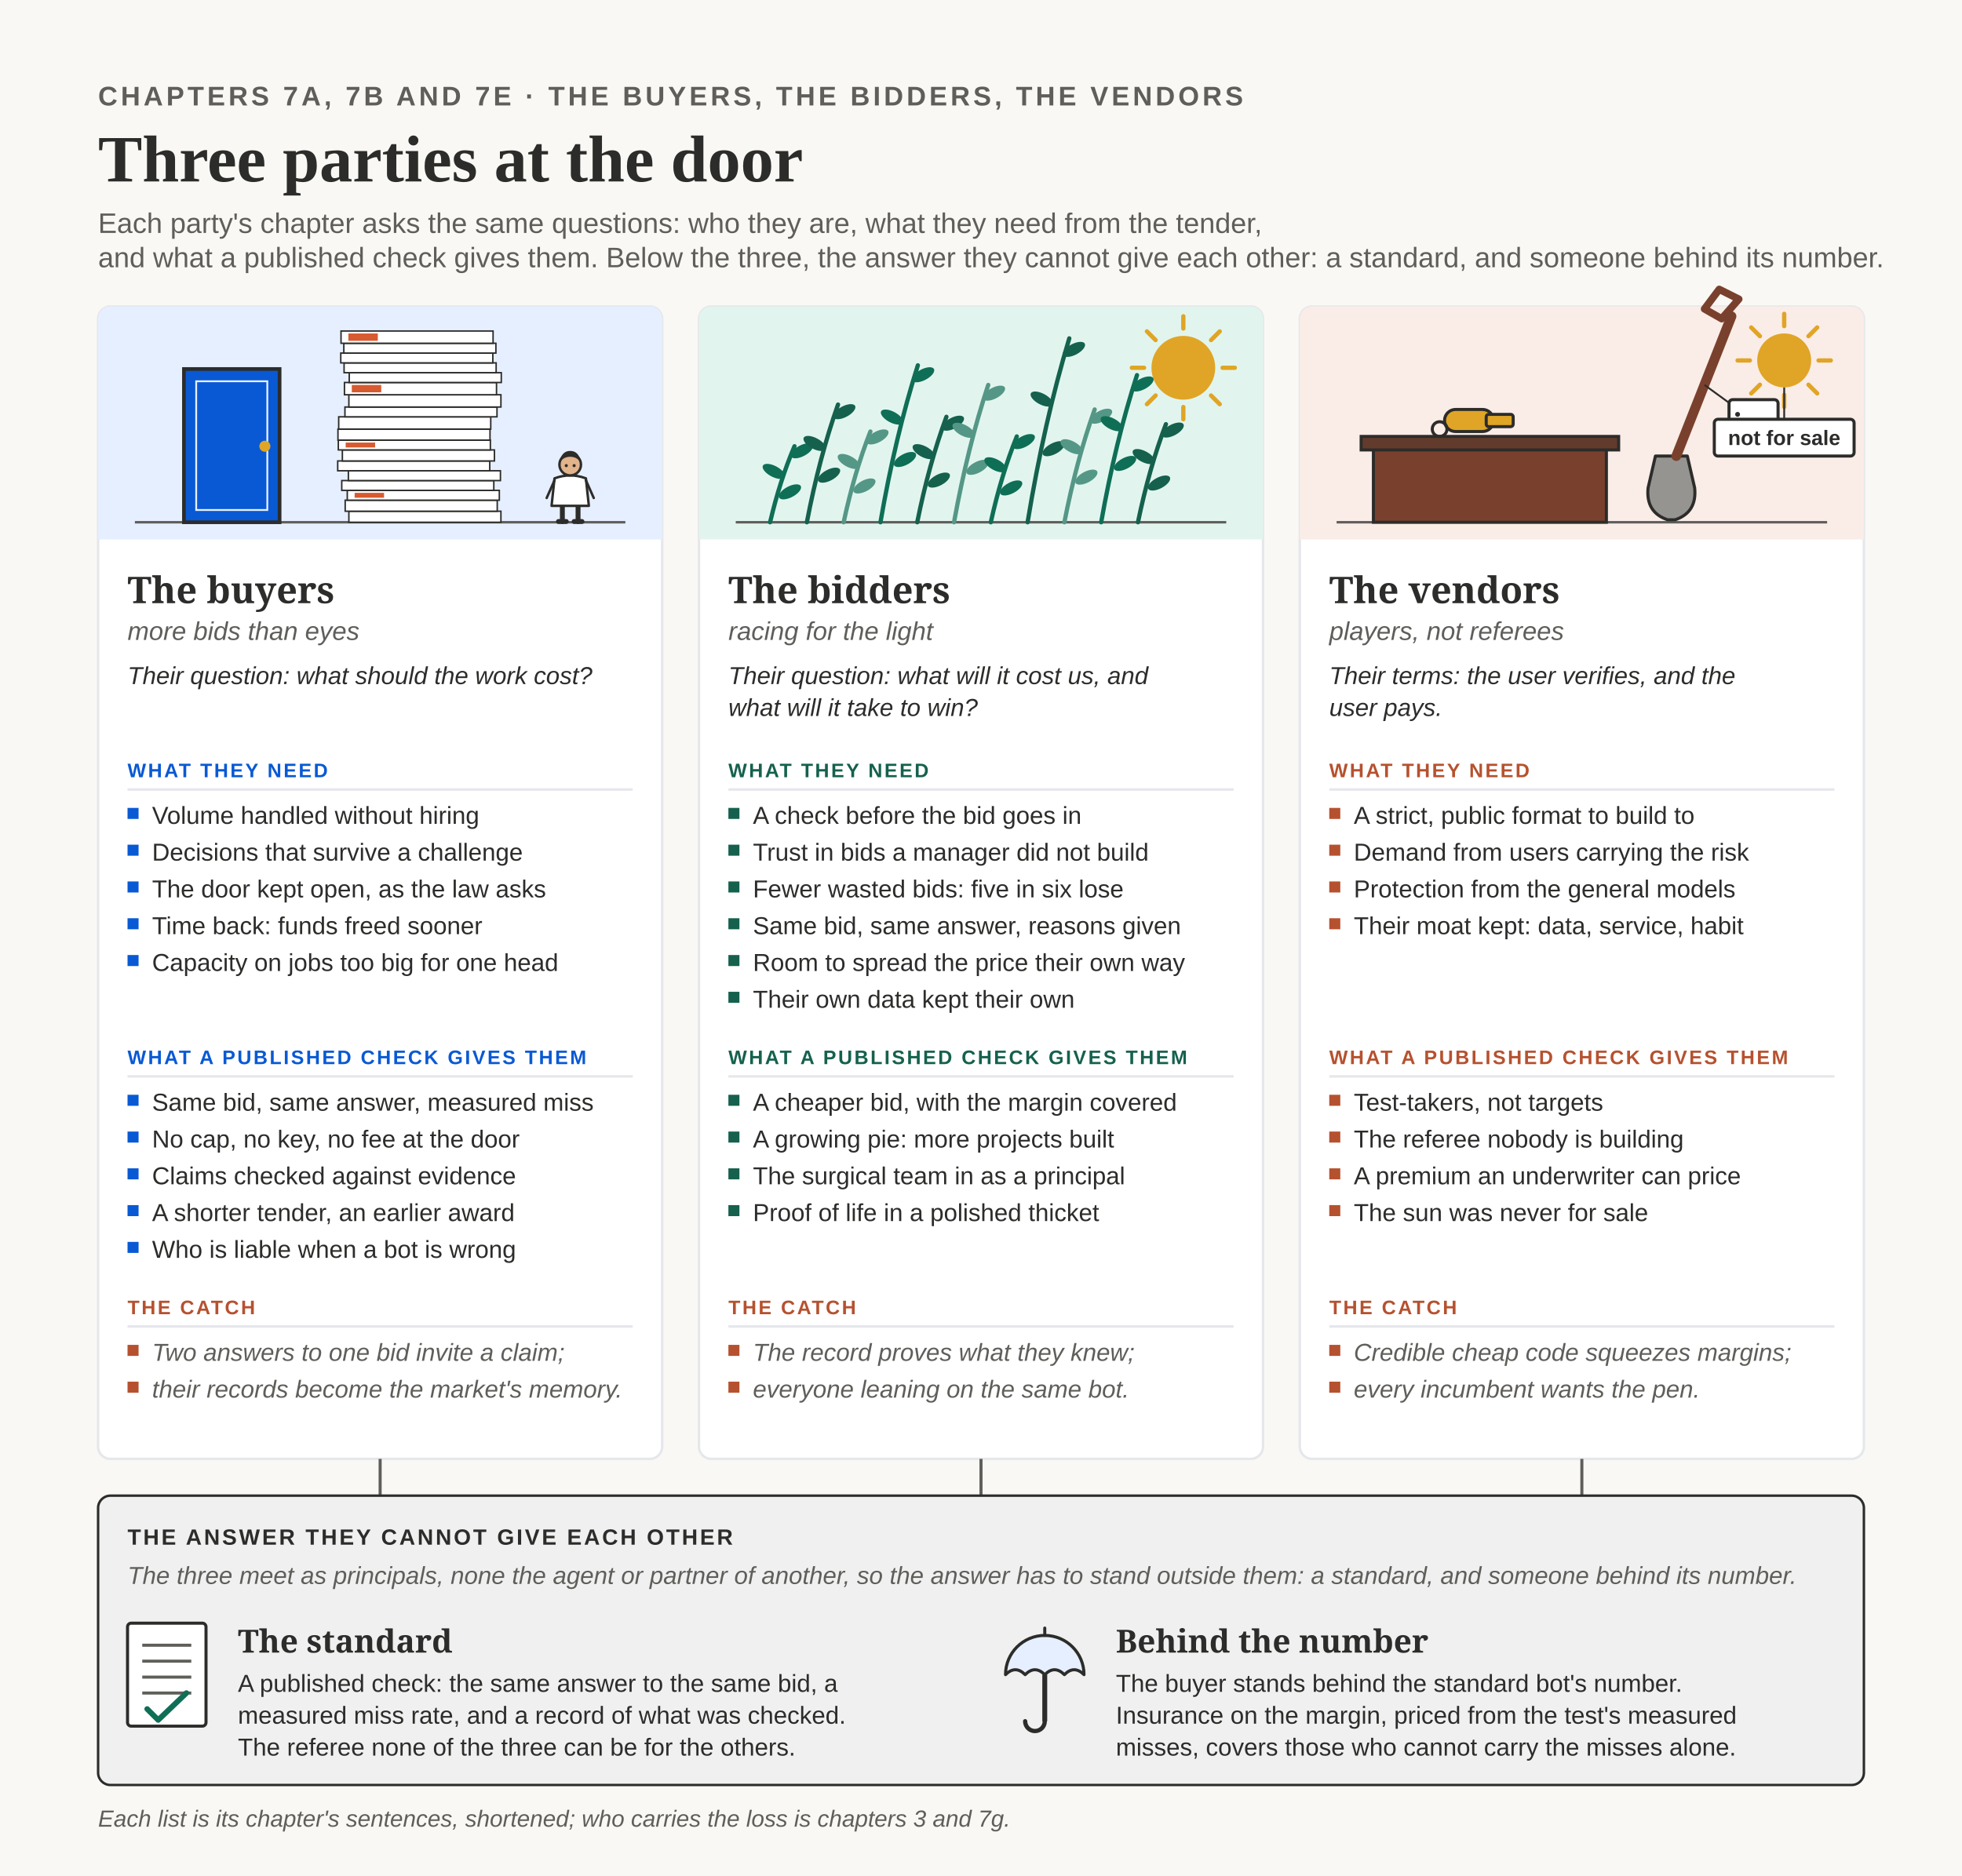
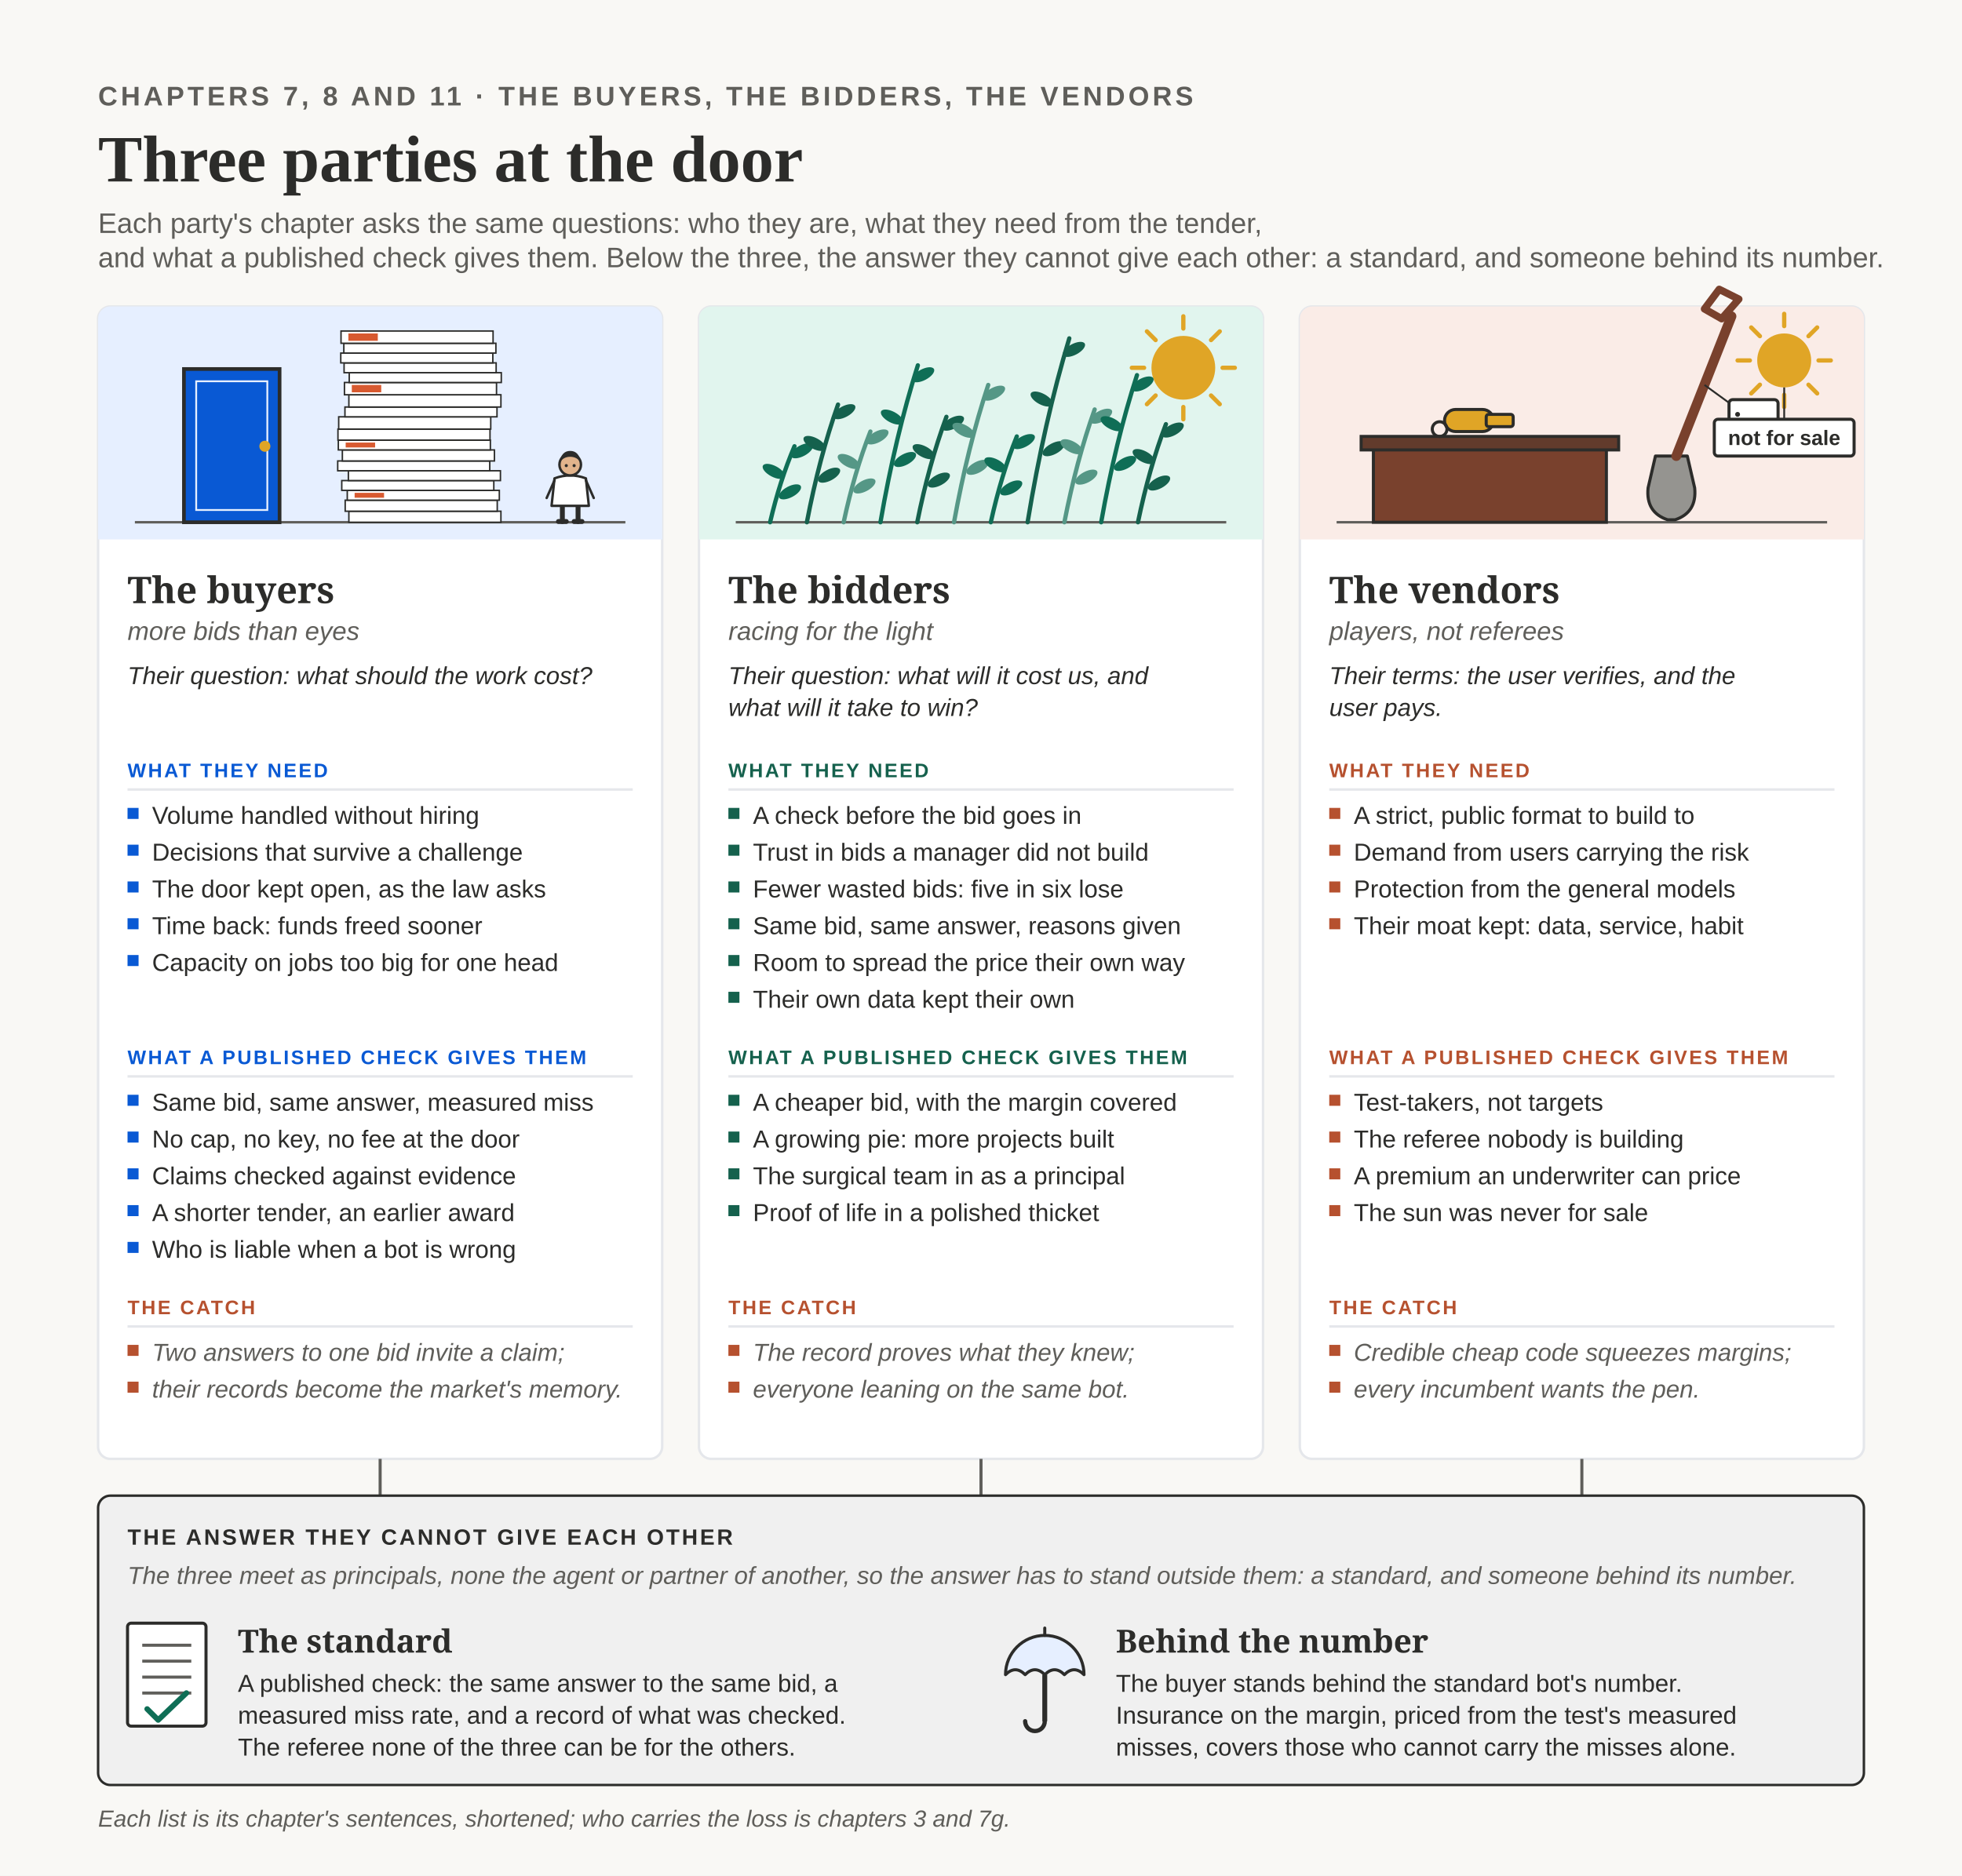
<svg xmlns="http://www.w3.org/2000/svg" viewBox="0 0 1600 1530" width="1600" height="1530">
  <style>
.eyebrow{font:600 22px "IBM Plex Sans",Arial,sans-serif;letter-spacing:.12em;fill:#5f5e5a}
.title{font:700 54px Georgia,"Times New Roman",serif;fill:#2c2c2a}
.dek{font:400 23px "IBM Plex Sans",Arial,sans-serif;fill:#5f5e5a}
.lab{font:700 30px Georgia,serif}
.sub{font:italic 400 21px "IBM Plex Sans",Arial,sans-serif}
.q{font:italic 400 20px "IBM Plex Sans",Arial,sans-serif}
.blab{font:600 16px "IBM Plex Sans",Arial,sans-serif;letter-spacing:.1em}
.item{font:400 20px "IBM Plex Sans",Arial,sans-serif}
.catch{font:italic 400 20px "IBM Plex Sans",Arial,sans-serif}
.tagtext{font:600 17px "IBM Plex Sans",Arial,sans-serif}
.foot{font:italic 400 19px "IBM Plex Sans",Arial,sans-serif}
.bhead{font:600 18px "IBM Plex Sans",Arial,sans-serif;letter-spacing:.1em}
.bsub{font:italic 400 20px "IBM Plex Sans",Arial,sans-serif}
.ans{font:700 26px Georgia,serif}
.anstext{font:400 20px "IBM Plex Sans",Arial,sans-serif}
</style>
  <rect width="1600" height="1530" fill="#f9f8f5" />
-   <text x="80" y="86" class="eyebrow" text-anchor="start">CHAPTERS 7A, 7B AND 7E · THE BUYERS, THE BIDDERS, THE VENDORS</text>
+   <text x="80" y="86" class="eyebrow" text-anchor="start">CHAPTERS 7, 8 AND 11 · THE BUYERS, THE BIDDERS, THE VENDORS</text>
  <text x="80" y="148" class="title" text-anchor="start">Three parties at the door</text>
  <text x="80" y="190" class="dek" text-anchor="start">Each party's chapter asks the same questions: who they are, what they need from the tender,</text>
  <text x="80" y="218" class="dek" text-anchor="start">and what a published check gives them. Below the three, the answer they cannot give each other: a standard, and someone behind its number.</text>
  <rect x="80" y="250" width="460" height="940" rx="10" fill="#ffffff" stroke="#e5e7eb" stroke-width="2" />
  <path d="M80,260 a10,10 0 0 1 10,-10 h440 a10,10 0 0 1 10,10 v180 h-460 z" fill="#e6efff" />
  <line x1="110" y1="426" x2="510" y2="426" stroke="#5f5e5a" stroke-width="2" />
  <rect x="150" y="301" width="78" height="125" fill="#0959d4" stroke="#2c2c2a" stroke-width="3" />
  <rect x="160" y="311" width="58" height="105" fill="none" stroke="#e6efff" stroke-width="1.5" />
  <circle cx="216" cy="364" r="4.5" fill="#e0a526" />
  <rect x="284.5" y="417" width="124" height="9" fill="#ffffff" stroke="#2c2c2a" stroke-width="1.2" />
  <rect x="281.5" y="408" width="124" height="9" fill="#ffffff" stroke="#2c2c2a" stroke-width="1.2" />
  <rect x="283.2" y="400" width="124" height="8" fill="#ffffff" stroke="#2c2c2a" stroke-width="1.2" />
  <rect x="289.2" y="402" width="24" height="4" fill="#d85a30" />
  <rect x="278.7" y="392" width="124" height="8" fill="#ffffff" stroke="#2c2c2a" stroke-width="1.2" />
  <rect x="284.1" y="384" width="124" height="8" fill="#ffffff" stroke="#2c2c2a" stroke-width="1.2" />
  <rect x="275.4" y="376" width="124" height="8" fill="#ffffff" stroke="#2c2c2a" stroke-width="1.2" />
  <rect x="279.2" y="367" width="124" height="9" fill="#ffffff" stroke="#2c2c2a" stroke-width="1.2" />
  <rect x="275.9" y="359" width="124" height="8" fill="#ffffff" stroke="#2c2c2a" stroke-width="1.2" />
  <rect x="281.9" y="361" width="24" height="4" fill="#d85a30" />
  <rect x="275.6" y="350" width="124" height="9" fill="#ffffff" stroke="#2c2c2a" stroke-width="1.2" />
  <rect x="276.2" y="340" width="124" height="10" fill="#ffffff" stroke="#2c2c2a" stroke-width="1.2" />
  <rect x="281.3" y="332" width="124" height="8" fill="#ffffff" stroke="#2c2c2a" stroke-width="1.2" />
  <rect x="284.5" y="322" width="124" height="10" fill="#ffffff" stroke="#2c2c2a" stroke-width="1.2" />
  <rect x="280.9" y="312" width="124" height="10" fill="#ffffff" stroke="#2c2c2a" stroke-width="1.2" />
  <rect x="286.9" y="314" width="24" height="6" fill="#d85a30" />
  <rect x="284.8" y="304" width="124" height="8" fill="#ffffff" stroke="#2c2c2a" stroke-width="1.2" />
  <rect x="280.6" y="296" width="124" height="8" fill="#ffffff" stroke="#2c2c2a" stroke-width="1.2" />
  <rect x="277.9" y="288" width="124" height="8" fill="#ffffff" stroke="#2c2c2a" stroke-width="1.2" />
  <rect x="280.4" y="280" width="124" height="8" fill="#ffffff" stroke="#2c2c2a" stroke-width="1.2" />
  <rect x="278.1" y="270" width="124" height="10" fill="#ffffff" stroke="#2c2c2a" stroke-width="1.2" />
  <rect x="284.1" y="272" width="24" height="6" fill="#d85a30" />
  <g transform="translate(465,379) scale(0.8)">
    <path d="M-8,40 v18 M8,40 v18" stroke="#2c2c2a" stroke-width="5" stroke-linecap="round" />
    <path d="M-12,58 h8 M4,58 h8" stroke="#2c2c2a" stroke-width="5" stroke-linecap="round" />
    <path d="M-16,14 q16,-6 32,0 l3,28 h-38 z" fill="#ffffff" stroke="#2c2c2a" stroke-width="2.5" stroke-linejoin="round" stroke-linecap="round" />
    <circle cx="0" cy="0" r="11" fill="#e2b48c" stroke="#2c2c2a" stroke-width="2.5" stroke-linejoin="round" stroke-linecap="round" />
    <path d="M-11,-2 q2,-12 11,-12 q9,0 11,12 q-4,-6 -11,-6 q-7,0 -11,6 z" fill="#2c2c2a" />
    <circle cx="-4" cy="1" r="1.6" fill="#2c2c2a" />
    <circle cx="4" cy="1" r="1.6" fill="#2c2c2a" />
    <path d="M-16,16 l-8,18 M16,16 l8,18" stroke="#2c2c2a" stroke-width="2.5" stroke-linejoin="round" stroke-linecap="round" fill="none" />
  </g>
  <text x="104" y="492" class="lab" text-anchor="start" fill="#2c2c2a">The buyers</text>
  <text x="104" y="522" class="sub" text-anchor="start" fill="#5f5e5a">more bids than eyes</text>
  <text x="104" y="558" class="q" text-anchor="start" fill="#2c2c2a">Their question: what should the work cost?</text>
  <text x="104" y="634" class="blab" text-anchor="start" fill="#0959d4">WHAT THEY NEED</text>
  <line x1="104" y1="644" x2="516" y2="644" stroke="#e5e7eb" stroke-width="2" />
  <rect x="104" y="659" width="9" height="9" fill="#0959d4" />
  <text x="124" y="672" class="item" text-anchor="start" fill="#2c2c2a">Volume handled without hiring</text>
  <rect x="104" y="689" width="9" height="9" fill="#0959d4" />
  <text x="124" y="702" class="item" text-anchor="start" fill="#2c2c2a">Decisions that survive a challenge</text>
  <rect x="104" y="719" width="9" height="9" fill="#0959d4" />
  <text x="124" y="732" class="item" text-anchor="start" fill="#2c2c2a">The door kept open, as the law asks</text>
  <rect x="104" y="749" width="9" height="9" fill="#0959d4" />
  <text x="124" y="762" class="item" text-anchor="start" fill="#2c2c2a">Time back: funds freed sooner</text>
  <rect x="104" y="779" width="9" height="9" fill="#0959d4" />
  <text x="124" y="792" class="item" text-anchor="start" fill="#2c2c2a">Capacity on jobs too big for one head</text>
  <text x="104" y="868" class="blab" text-anchor="start" fill="#0959d4">WHAT A PUBLISHED CHECK GIVES THEM</text>
  <line x1="104" y1="878" x2="516" y2="878" stroke="#e5e7eb" stroke-width="2" />
  <rect x="104" y="893" width="9" height="9" fill="#0959d4" />
  <text x="124" y="906" class="item" text-anchor="start" fill="#2c2c2a">Same bid, same answer, measured miss</text>
  <rect x="104" y="923" width="9" height="9" fill="#0959d4" />
  <text x="124" y="936" class="item" text-anchor="start" fill="#2c2c2a">No cap, no key, no fee at the door</text>
  <rect x="104" y="953" width="9" height="9" fill="#0959d4" />
  <text x="124" y="966" class="item" text-anchor="start" fill="#2c2c2a">Claims checked against evidence</text>
  <rect x="104" y="983" width="9" height="9" fill="#0959d4" />
  <text x="124" y="996" class="item" text-anchor="start" fill="#2c2c2a">A shorter tender, an earlier award</text>
  <rect x="104" y="1013" width="9" height="9" fill="#0959d4" />
  <text x="124" y="1026" class="item" text-anchor="start" fill="#2c2c2a">Who is liable when a bot is wrong</text>
  <text x="104" y="1072" class="blab" text-anchor="start" fill="#b6512f">THE CATCH</text>
  <line x1="104" y1="1082" x2="516" y2="1082" stroke="#e5e7eb" stroke-width="2" />
  <rect x="104" y="1097" width="9" height="9" fill="#b6512f" />
  <text x="124" y="1110" class="catch" text-anchor="start" fill="#5f5e5a">Two answers to one bid invite a claim;</text>
  <rect x="104" y="1127" width="9" height="9" fill="#b6512f" />
  <text x="124" y="1140" class="catch" text-anchor="start" fill="#5f5e5a">their records become the market's memory.</text>
  <rect x="570" y="250" width="460" height="940" rx="10" fill="#ffffff" stroke="#e5e7eb" stroke-width="2" />
  <path d="M570,260 a10,10 0 0 1 10,-10 h440 a10,10 0 0 1 10,10 v180 h-460 z" fill="#e1f5ee" />
  <line x1="600" y1="426" x2="1000" y2="426" stroke="#5f5e5a" stroke-width="2" />
  <line x1="997.0" y1="300.0" x2="1007.0" y2="300.0" stroke="#e0a526" stroke-width="3.5" stroke-linecap="round" />
  <line x1="987.6" y1="322.6" x2="994.7" y2="329.7" stroke="#e0a526" stroke-width="3.5" stroke-linecap="round" />
  <line x1="965.0" y1="332.0" x2="965.0" y2="342.0" stroke="#e0a526" stroke-width="3.5" stroke-linecap="round" />
  <line x1="942.4" y1="322.6" x2="935.3" y2="329.7" stroke="#e0a526" stroke-width="3.5" stroke-linecap="round" />
  <line x1="933.0" y1="300.0" x2="923.0" y2="300.0" stroke="#e0a526" stroke-width="3.5" stroke-linecap="round" />
  <line x1="942.4" y1="277.4" x2="935.3" y2="270.3" stroke="#e0a526" stroke-width="3.5" stroke-linecap="round" />
  <line x1="965.0" y1="268.0" x2="965.0" y2="258.0" stroke="#e0a526" stroke-width="3.5" stroke-linecap="round" />
  <line x1="987.6" y1="277.4" x2="994.7" y2="270.3" stroke="#e0a526" stroke-width="3.5" stroke-linecap="round" />
  <circle cx="965" cy="300" r="26" fill="#e0a526" />
  <path d="M628,426 q8.0,-34.1 19.9,-62" fill="none" stroke="#0f6e56" stroke-width="3.5" stroke-linecap="round" />
  <ellipse cx="644.2" cy="401.2" rx="10" ry="4.5" fill="#0f6e56" transform="rotate(-28 644.2 401.2)" />
  <ellipse cx="631.0" cy="384.5" rx="10" ry="4.5" fill="#0f6e56" transform="rotate(28 631.0 384.5)" />
  <ellipse cx="653.9" cy="367.7" rx="10" ry="4.5" fill="#0f6e56" transform="rotate(-28 653.9 367.7)" />
  <path d="M658,426 q10.1,-52.8 25.4,-96" fill="none" stroke="#15614d" stroke-width="3.5" stroke-linecap="round" />
  <ellipse cx="676.1" cy="387.6" rx="10" ry="4.5" fill="#15614d" transform="rotate(-28 676.1 387.6)" />
  <ellipse cx="664.3" cy="361.7" rx="10" ry="4.5" fill="#15614d" transform="rotate(28 664.3 361.7)" />
  <ellipse cx="688.5" cy="335.8" rx="10" ry="4.5" fill="#15614d" transform="rotate(-28 688.5 335.8)" />
  <path d="M688,426 q8.7,-40.7 21.8,-74" fill="none" stroke="#559786" stroke-width="3.5" stroke-linecap="round" />
  <ellipse cx="704.9" cy="396.4" rx="10" ry="4.5" fill="#559786" transform="rotate(-28 704.9 396.4)" />
  <ellipse cx="692.2" cy="376.4" rx="10" ry="4.5" fill="#559786" transform="rotate(28 692.2 376.4)" />
  <ellipse cx="715.5" cy="356.4" rx="10" ry="4.5" fill="#559786" transform="rotate(-28 715.5 356.4)" />
  <path d="M718,426 q12.2,-70.4 30.5,-128" fill="none" stroke="#0f6e56" stroke-width="3.5" stroke-linecap="round" />
  <ellipse cx="738.0" cy="374.8" rx="10" ry="4.5" fill="#0f6e56" transform="rotate(-28 738.0 374.8)" />
  <ellipse cx="727.4" cy="340.2" rx="10" ry="4.5" fill="#0f6e56" transform="rotate(28 727.4 340.2)" />
  <ellipse cx="752.8" cy="305.7" rx="10" ry="4.5" fill="#0f6e56" transform="rotate(-28 752.8 305.7)" />
  <path d="M748,426 q9.5,-47.3 23.8,-86" fill="none" stroke="#15614d" stroke-width="3.5" stroke-linecap="round" />
  <ellipse cx="765.6" cy="391.6" rx="10" ry="4.5" fill="#15614d" transform="rotate(-28 765.6 391.6)" />
  <ellipse cx="753.3" cy="368.4" rx="10" ry="4.5" fill="#15614d" transform="rotate(28 753.3 368.4)" />
  <ellipse cx="777.1" cy="345.2" rx="10" ry="4.5" fill="#15614d" transform="rotate(-28 777.1 345.2)" />
  <path d="M778,426 q11.2,-61.6 27.9,-112" fill="none" stroke="#559786" stroke-width="3.5" stroke-linecap="round" />
  <ellipse cx="797.1" cy="381.2" rx="10" ry="4.5" fill="#559786" transform="rotate(-28 797.1 381.2)" />
  <ellipse cx="785.8" cy="351.0" rx="10" ry="4.5" fill="#559786" transform="rotate(28 785.8 351.0)" />
  <ellipse cx="810.6" cy="320.7" rx="10" ry="4.5" fill="#559786" transform="rotate(-28 810.6 320.7)" />
  <path d="M808,426 q8.5,-38.5 21.2,-70" fill="none" stroke="#0f6e56" stroke-width="3.5" stroke-linecap="round" />
  <ellipse cx="824.6" cy="398.0" rx="10" ry="4.5" fill="#0f6e56" transform="rotate(-28 824.6 398.0)" />
  <ellipse cx="811.8" cy="379.1" rx="10" ry="4.5" fill="#0f6e56" transform="rotate(28 811.8 379.1)" />
  <ellipse cx="834.9" cy="360.2" rx="10" ry="4.5" fill="#0f6e56" transform="rotate(-28 834.9 360.2)" />
  <path d="M838,426 q13.6,-82.5 34.0,-150" fill="none" stroke="#15614d" stroke-width="3.5" stroke-linecap="round" />
  <ellipse cx="859.2" cy="366.0" rx="10" ry="4.5" fill="#15614d" transform="rotate(-28 859.2 366.0)" />
  <ellipse cx="849.5" cy="325.5" rx="10" ry="4.5" fill="#15614d" transform="rotate(28 849.5 325.5)" />
  <ellipse cx="875.8" cy="285.0" rx="10" ry="4.5" fill="#15614d" transform="rotate(-28 875.8 285.0)" />
  <path d="M868,426 q9.9,-50.6 24.7,-92" fill="none" stroke="#559786" stroke-width="3.5" stroke-linecap="round" />
  <ellipse cx="885.9" cy="389.2" rx="10" ry="4.5" fill="#559786" transform="rotate(-28 885.9 389.2)" />
  <ellipse cx="873.9" cy="364.4" rx="10" ry="4.5" fill="#559786" transform="rotate(28 873.9 364.4)" />
  <ellipse cx="897.9" cy="339.5" rx="10" ry="4.5" fill="#559786" transform="rotate(-28 897.9 339.5)" />
  <path d="M898,426 q11.7,-66.0 29.2,-120" fill="none" stroke="#0f6e56" stroke-width="3.5" stroke-linecap="round" />
  <ellipse cx="917.5" cy="378.0" rx="10" ry="4.5" fill="#0f6e56" transform="rotate(-28 917.5 378.0)" />
  <ellipse cx="906.6" cy="345.6" rx="10" ry="4.5" fill="#0f6e56" transform="rotate(28 906.6 345.6)" />
  <ellipse cx="931.7" cy="313.2" rx="10" ry="4.5" fill="#0f6e56" transform="rotate(-28 931.7 313.2)" />
  <path d="M928,426 q9.1,-44.0 22.8,-80" fill="none" stroke="#15614d" stroke-width="3.5" stroke-linecap="round" />
  <ellipse cx="945.2" cy="394.0" rx="10" ry="4.5" fill="#15614d" transform="rotate(-28 945.2 394.0)" />
  <ellipse cx="932.7" cy="372.4" rx="10" ry="4.5" fill="#15614d" transform="rotate(28 932.7 372.4)" />
  <ellipse cx="956.3" cy="350.8" rx="10" ry="4.5" fill="#15614d" transform="rotate(-28 956.3 350.8)" />
  <text x="594" y="492" class="lab" text-anchor="start" fill="#2c2c2a">The bidders</text>
  <text x="594" y="522" class="sub" text-anchor="start" fill="#5f5e5a">racing for the light</text>
  <text x="594" y="558" class="q" text-anchor="start" fill="#2c2c2a">Their question: what will it cost us, and</text>
  <text x="594" y="584" class="q" text-anchor="start" fill="#2c2c2a">what will it take to win?</text>
  <text x="594" y="634" class="blab" text-anchor="start" fill="#15614d">WHAT THEY NEED</text>
  <line x1="594" y1="644" x2="1006" y2="644" stroke="#e5e7eb" stroke-width="2" />
  <rect x="594" y="659" width="9" height="9" fill="#15614d" />
  <text x="614" y="672" class="item" text-anchor="start" fill="#2c2c2a">A check before the bid goes in</text>
  <rect x="594" y="689" width="9" height="9" fill="#15614d" />
  <text x="614" y="702" class="item" text-anchor="start" fill="#2c2c2a">Trust in bids a manager did not build</text>
  <rect x="594" y="719" width="9" height="9" fill="#15614d" />
  <text x="614" y="732" class="item" text-anchor="start" fill="#2c2c2a">Fewer wasted bids: five in six lose</text>
  <rect x="594" y="749" width="9" height="9" fill="#15614d" />
  <text x="614" y="762" class="item" text-anchor="start" fill="#2c2c2a">Same bid, same answer, reasons given</text>
  <rect x="594" y="779" width="9" height="9" fill="#15614d" />
  <text x="614" y="792" class="item" text-anchor="start" fill="#2c2c2a">Room to spread the price their own way</text>
  <rect x="594" y="809" width="9" height="9" fill="#15614d" />
  <text x="614" y="822" class="item" text-anchor="start" fill="#2c2c2a">Their own data kept their own</text>
  <text x="594" y="868" class="blab" text-anchor="start" fill="#15614d">WHAT A PUBLISHED CHECK GIVES THEM</text>
  <line x1="594" y1="878" x2="1006" y2="878" stroke="#e5e7eb" stroke-width="2" />
  <rect x="594" y="893" width="9" height="9" fill="#15614d" />
  <text x="614" y="906" class="item" text-anchor="start" fill="#2c2c2a">A cheaper bid, with the margin covered</text>
  <rect x="594" y="923" width="9" height="9" fill="#15614d" />
  <text x="614" y="936" class="item" text-anchor="start" fill="#2c2c2a">A growing pie: more projects built</text>
  <rect x="594" y="953" width="9" height="9" fill="#15614d" />
  <text x="614" y="966" class="item" text-anchor="start" fill="#2c2c2a">The surgical team in as a principal</text>
  <rect x="594" y="983" width="9" height="9" fill="#15614d" />
  <text x="614" y="996" class="item" text-anchor="start" fill="#2c2c2a">Proof of life in a polished thicket</text>
  <text x="594" y="1072" class="blab" text-anchor="start" fill="#b6512f">THE CATCH</text>
  <line x1="594" y1="1082" x2="1006" y2="1082" stroke="#e5e7eb" stroke-width="2" />
  <rect x="594" y="1097" width="9" height="9" fill="#b6512f" />
  <text x="614" y="1110" class="catch" text-anchor="start" fill="#5f5e5a">The record proves what they knew;</text>
  <rect x="594" y="1127" width="9" height="9" fill="#b6512f" />
  <text x="614" y="1140" class="catch" text-anchor="start" fill="#5f5e5a">everyone leaning on the same bot.</text>
  <rect x="1060" y="250" width="460" height="940" rx="10" fill="#ffffff" stroke="#e5e7eb" stroke-width="2" />
  <path d="M1060,260 a10,10 0 0 1 10,-10 h440 a10,10 0 0 1 10,10 v180 h-460 z" fill="#faece7" />
  <line x1="1090" y1="426" x2="1490" y2="426" stroke="#5f5e5a" stroke-width="2" />
  <rect x="1120" y="366" width="190" height="60" fill="#79412d" stroke="#2c2c2a" stroke-width="2.5" />
  <rect x="1110" y="356" width="210" height="11" fill="#623b2c" stroke="#2c2c2a" stroke-width="2.5" />
  <rect x="1178" y="334" width="40" height="18" rx="9" fill="#e0a526" stroke="#2c2c2a" stroke-width="2.5" stroke-linejoin="round" stroke-linecap="round" />
  <rect x="1212" y="338" width="22" height="10" rx="2" fill="#e0a526" stroke="#2c2c2a" stroke-width="2.5" stroke-linejoin="round" stroke-linecap="round" />
  <circle cx="1174" cy="350" r="6" fill="none" stroke="#2c2c2a" stroke-width="2.5" stroke-linejoin="round" stroke-linecap="round" />
  <path d="M1360,424 q-18,-6 -16,-26 l6,-26 h26 l6,26 q2,20 -16,26 z" fill="#959490" stroke="#2c2c2a" stroke-width="2.5" stroke-linejoin="round" stroke-linecap="round" />
  <line x1="1367" y1="372" x2="1412" y2="258" stroke="#79412d" stroke-width="8" stroke-linecap="round" />
  <path d="M1404,260 l-14,-8 l12,-16 l16,8 z" fill="none" stroke="#79412d" stroke-width="6" stroke-linejoin="round" />
  <line x1="1390" y1="314" x2="1412" y2="330" stroke="#2c2c2a" stroke-width="1.5" />
  <rect x="1410" y="326" width="40" height="24" rx="3" fill="#ffffff" stroke="#2c2c2a" stroke-width="2.5" stroke-linejoin="round" stroke-linecap="round" />
  <circle cx="1417" cy="338" r="2" fill="#2c2c2a" />
  <line x1="1483.0" y1="294.0" x2="1493.0" y2="294.0" stroke="#e0a526" stroke-width="3.5" stroke-linecap="round" />
  <line x1="1474.8" y1="313.8" x2="1481.9" y2="320.9" stroke="#e0a526" stroke-width="3.5" stroke-linecap="round" />
  <line x1="1455.0" y1="322.0" x2="1455.0" y2="332.0" stroke="#e0a526" stroke-width="3.5" stroke-linecap="round" />
  <line x1="1435.2" y1="313.8" x2="1428.1" y2="320.9" stroke="#e0a526" stroke-width="3.5" stroke-linecap="round" />
  <line x1="1427.0" y1="294.0" x2="1417.0" y2="294.0" stroke="#e0a526" stroke-width="3.5" stroke-linecap="round" />
  <line x1="1435.2" y1="274.2" x2="1428.1" y2="267.1" stroke="#e0a526" stroke-width="3.5" stroke-linecap="round" />
  <line x1="1455.0" y1="266.0" x2="1455.0" y2="256.0" stroke="#e0a526" stroke-width="3.5" stroke-linecap="round" />
  <line x1="1474.8" y1="274.2" x2="1481.9" y2="267.1" stroke="#e0a526" stroke-width="3.5" stroke-linecap="round" />
  <circle cx="1455" cy="294" r="22" fill="#e0a526" />
  <line x1="1455" y1="316" x2="1455" y2="342" stroke="#2c2c2a" stroke-width="1.5" />
  <rect x="1398" y="342" width="114" height="30" rx="3" fill="#ffffff" stroke="#2c2c2a" stroke-width="2.5" stroke-linejoin="round" stroke-linecap="round" />
  <text x="1455" y="363" class="tagtext" text-anchor="middle" fill="#2c2c2a">not for sale</text>
  <text x="1084" y="492" class="lab" text-anchor="start" fill="#2c2c2a">The vendors</text>
  <text x="1084" y="522" class="sub" text-anchor="start" fill="#5f5e5a">players, not referees</text>
  <text x="1084" y="558" class="q" text-anchor="start" fill="#2c2c2a">Their terms: the user verifies, and the</text>
  <text x="1084" y="584" class="q" text-anchor="start" fill="#2c2c2a">user pays.</text>
  <text x="1084" y="634" class="blab" text-anchor="start" fill="#b6512f">WHAT THEY NEED</text>
  <line x1="1084" y1="644" x2="1496" y2="644" stroke="#e5e7eb" stroke-width="2" />
  <rect x="1084" y="659" width="9" height="9" fill="#b6512f" />
  <text x="1104" y="672" class="item" text-anchor="start" fill="#2c2c2a">A strict, public format to build to</text>
  <rect x="1084" y="689" width="9" height="9" fill="#b6512f" />
  <text x="1104" y="702" class="item" text-anchor="start" fill="#2c2c2a">Demand from users carrying the risk</text>
  <rect x="1084" y="719" width="9" height="9" fill="#b6512f" />
  <text x="1104" y="732" class="item" text-anchor="start" fill="#2c2c2a">Protection from the general models</text>
  <rect x="1084" y="749" width="9" height="9" fill="#b6512f" />
  <text x="1104" y="762" class="item" text-anchor="start" fill="#2c2c2a">Their moat kept: data, service, habit</text>
  <text x="1084" y="868" class="blab" text-anchor="start" fill="#b6512f">WHAT A PUBLISHED CHECK GIVES THEM</text>
  <line x1="1084" y1="878" x2="1496" y2="878" stroke="#e5e7eb" stroke-width="2" />
  <rect x="1084" y="893" width="9" height="9" fill="#b6512f" />
  <text x="1104" y="906" class="item" text-anchor="start" fill="#2c2c2a">Test-takers, not targets</text>
  <rect x="1084" y="923" width="9" height="9" fill="#b6512f" />
  <text x="1104" y="936" class="item" text-anchor="start" fill="#2c2c2a">The referee nobody is building</text>
  <rect x="1084" y="953" width="9" height="9" fill="#b6512f" />
  <text x="1104" y="966" class="item" text-anchor="start" fill="#2c2c2a">A premium an underwriter can price</text>
  <rect x="1084" y="983" width="9" height="9" fill="#b6512f" />
  <text x="1104" y="996" class="item" text-anchor="start" fill="#2c2c2a">The sun was never for sale</text>
  <text x="1084" y="1072" class="blab" text-anchor="start" fill="#b6512f">THE CATCH</text>
  <line x1="1084" y1="1082" x2="1496" y2="1082" stroke="#e5e7eb" stroke-width="2" />
  <rect x="1084" y="1097" width="9" height="9" fill="#b6512f" />
  <text x="1104" y="1110" class="catch" text-anchor="start" fill="#5f5e5a">Credible cheap code squeezes margins;</text>
  <rect x="1084" y="1127" width="9" height="9" fill="#b6512f" />
  <text x="1104" y="1140" class="catch" text-anchor="start" fill="#5f5e5a">every incumbent wants the pen.</text>
  <line x1="310.0" y1="1190" x2="310.0" y2="1220" stroke="#5f5e5a" stroke-width="2.5" />
  <line x1="800.0" y1="1190" x2="800.0" y2="1220" stroke="#5f5e5a" stroke-width="2.5" />
  <line x1="1290.0" y1="1190" x2="1290.0" y2="1220" stroke="#5f5e5a" stroke-width="2.5" />
  <rect x="80" y="1220" width="1440" height="236" rx="10" fill="#f0f0f0" stroke="#2c2c2a" stroke-width="2" />
  <text x="104" y="1260" class="bhead" text-anchor="start" fill="#2c2c2a">THE ANSWER THEY CANNOT GIVE EACH OTHER</text>
  <text x="104" y="1292" class="bsub" text-anchor="start" fill="#5f5e5a">The three meet as principals, none the agent or partner of another, so the answer has to stand outside them: a standard, and someone behind its number.</text>
  <rect x="104" y="1324" width="64" height="84" rx="3" fill="#ffffff" stroke="#2c2c2a" stroke-width="2.5" stroke-linejoin="round" stroke-linecap="round" />
  <line x1="116" y1="1342" x2="156" y2="1342" stroke="#5f5e5a" stroke-width="2.5" />
  <line x1="116" y1="1355" x2="156" y2="1355" stroke="#5f5e5a" stroke-width="2.5" />
  <line x1="116" y1="1368" x2="156" y2="1368" stroke="#5f5e5a" stroke-width="2.5" />
  <line x1="116" y1="1381" x2="156" y2="1381" stroke="#5f5e5a" stroke-width="2.5" />
  <path d="M120,1394 l9,9 l23,-22" fill="none" stroke="#0f6e56" stroke-width="4.5" stroke-linecap="round" stroke-linejoin="round" />
  <text x="194" y="1348" class="ans" text-anchor="start" fill="#2c2c2a">The standard</text>
  <text x="194" y="1380" class="anstext" text-anchor="start" fill="#2c2c2a">A published check: the same answer to the same bid, a</text>
  <text x="194" y="1406" class="anstext" text-anchor="start" fill="#2c2c2a">measured miss rate, and a record of what was checked.</text>
  <text x="194" y="1432" class="anstext" text-anchor="start" fill="#2c2c2a">The referee none of the three can be for the others.</text>
  <path d="M820,1366 a32,32 0 0 1 64,0 q-8,-8 -16,0 q-8,-8 -16,0 q-8,-8 -16,0 q-8,-8 -16,0 z" fill="#e6efff" stroke="#2c2c2a" stroke-width="2.5" stroke-linejoin="round" stroke-linecap="round" />
  <line x1="852" y1="1334" x2="852" y2="1328" stroke="#2c2c2a" stroke-width="2.5" stroke-linejoin="round" stroke-linecap="round" />
  <line x1="852" y1="1366" x2="852" y2="1404" stroke="#2c2c2a" stroke-width="4" />
  <path d="M852,1404 a8,8 0 0 1 -16,0" fill="none" stroke="#2c2c2a" stroke-width="3.5" stroke-linecap="round" />
  <text x="910" y="1348" class="ans" text-anchor="start" fill="#2c2c2a">Behind the number</text>
  <text x="910" y="1380" class="anstext" text-anchor="start" fill="#2c2c2a">The buyer stands behind the standard bot's number.</text>
  <text x="910" y="1406" class="anstext" text-anchor="start" fill="#2c2c2a">Insurance on the margin, priced from the test's measured</text>
  <text x="910" y="1432" class="anstext" text-anchor="start" fill="#2c2c2a">misses, covers those who cannot carry the misses alone.</text>
  <text x="80" y="1490" class="foot" text-anchor="start" fill="#5f5e5a">Each list is its chapter's sentences, shortened; who carries the loss is chapters 3 and 7g.</text>
</svg>
